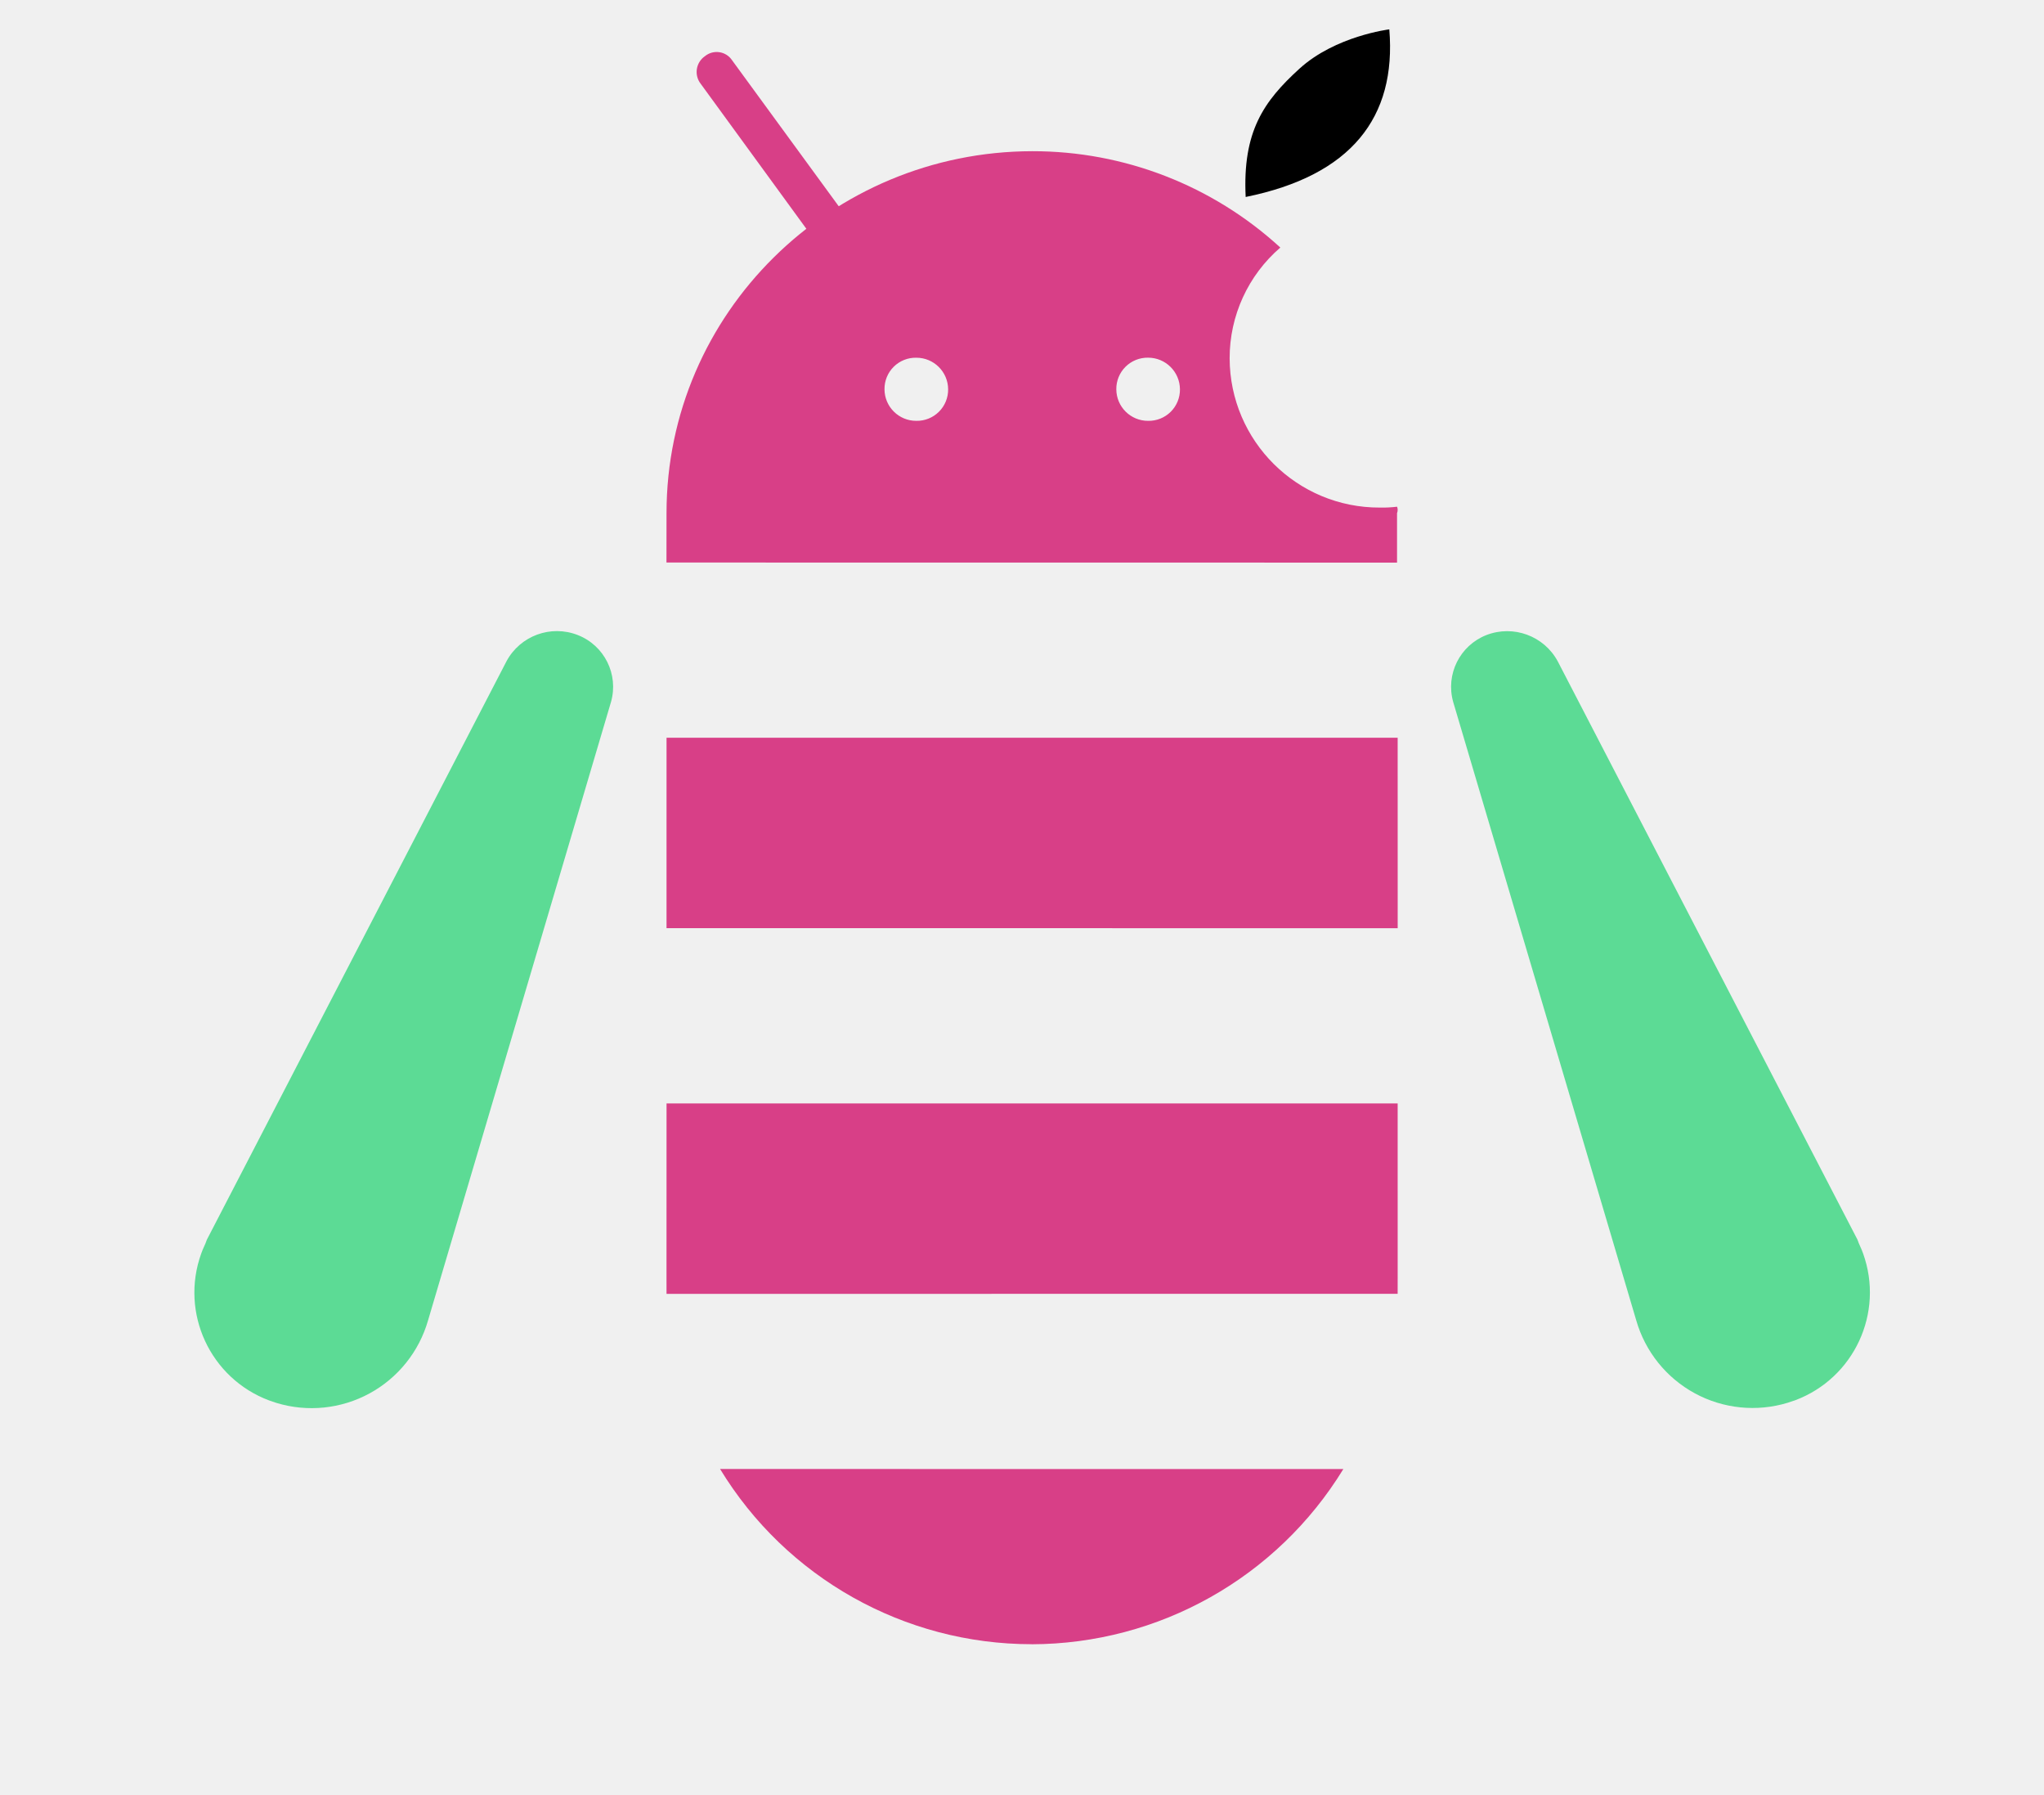
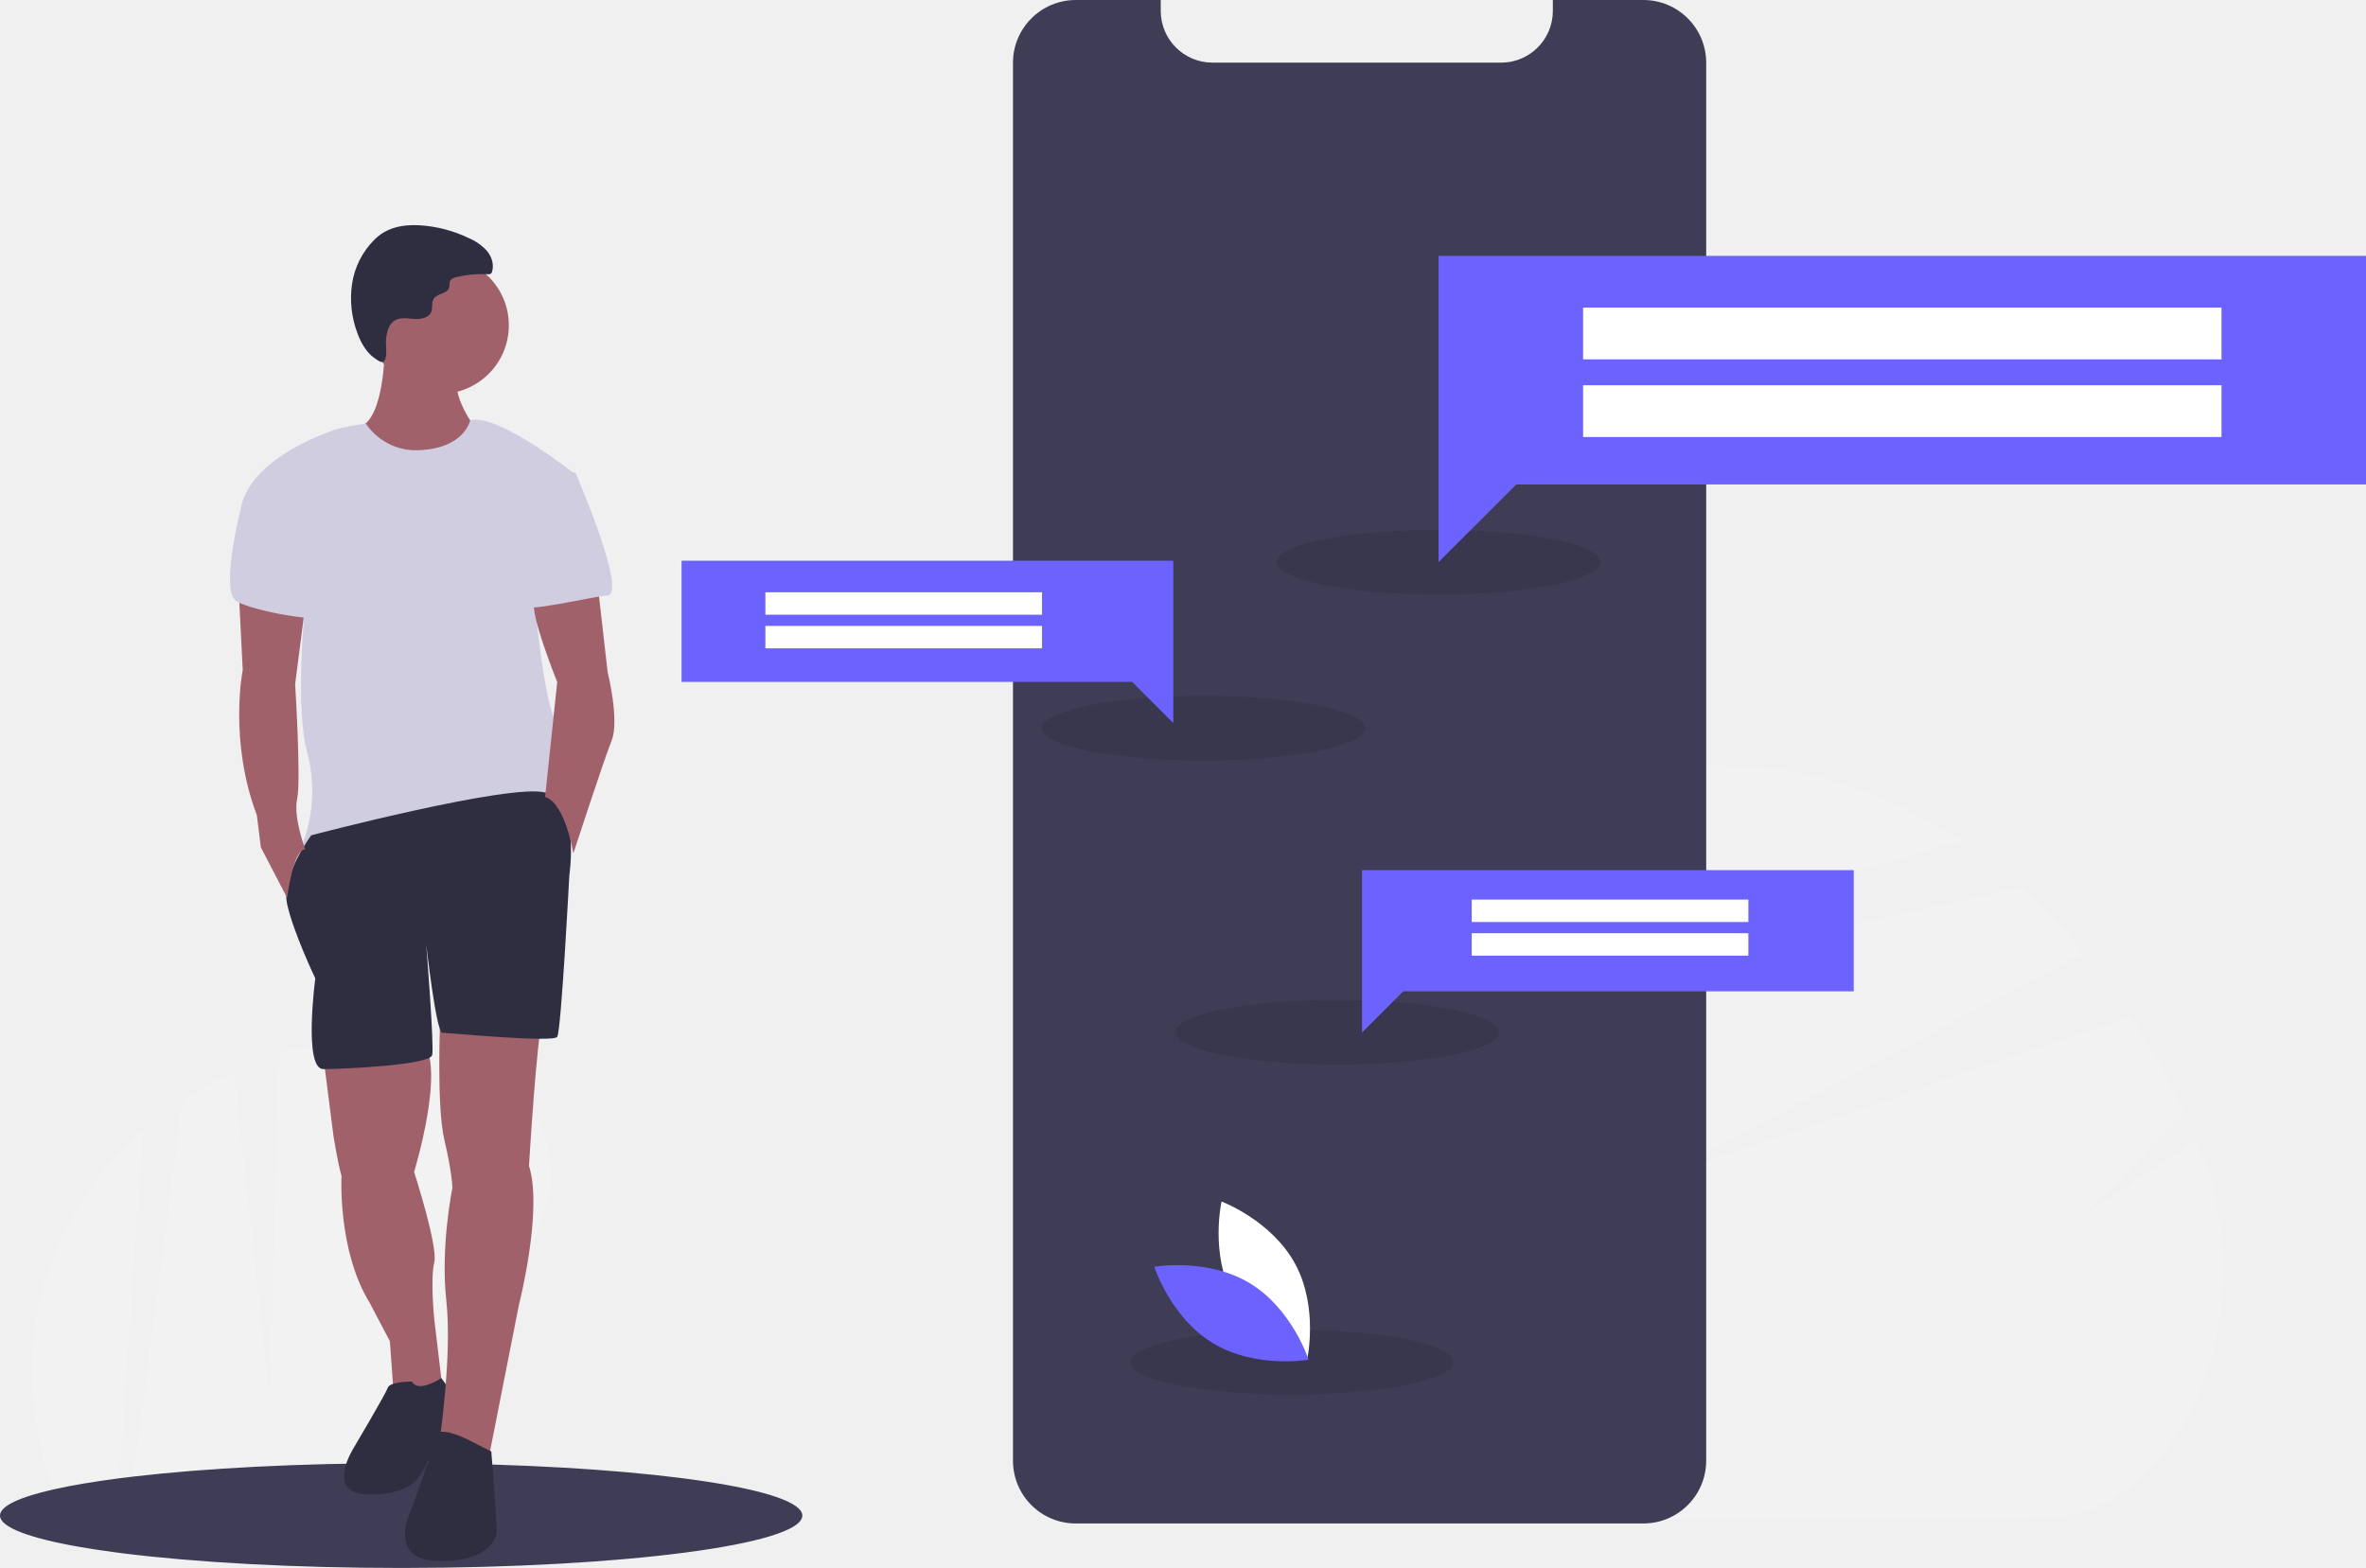
- <svg xmlns="http://www.w3.org/2000/svg" width="268.388" height="235.637" viewBox="0 0 268.388 235.637">
-   <defs>
-     <style>
-       .cls-1 {
-         fill: #d83f87;
-       }
- 
-       .cls-2 {
-         fill: #5cdb95;
-       }
-     </style>
-   </defs>
-   <g id="Asset_1" data-name="Asset 1" transform="translate(142.383 -39.083) rotate(47)">
-     <g id="Layer_1" data-name="Layer 1">
-       <g id="Group-14-Copy">
-         <path id="Fill-1" class="cls-1" d="M0,68.11H0a2.43,2.43,0,0,1,2.82-2.23L37.14,70l-.65,5.15L2.27,71A2.52,2.52,0,0,1,0,68.11" />
-         <g id="Group-5">
-           <g id="Fill-3-Clipped">
-             <g id="Group_4" data-name="Group 4">
-               <path id="Fill-3" class="cls-1" d="M181.74,178.92a48.11,48.11,0,0,0,11.08-45.61L137,193.16a47.89,47.89,0,0,0,44.73-14.24" />
-             </g>
-           </g>
-         </g>
-         <path id="Fill-6" class="cls-1" d="M113.83,181.17l1.56,1.45,65.47-70.21-1.55-1.45-16.73-15.6L97.11,165.57Z" />
-         <g id="Fill-8-Clipped">
-           <g id="Group_5" data-name="Group 5">
-             <path id="Fill-8" class="cls-1" d="M80.28,149.88l65.48-70.21L127.47,62.62,62,132.83Z" />
-           </g>
-         </g>
-         <g id="Fill-10-Clipped">
-           <g id="Group_6" data-name="Group 6">
-             <path id="Fill-10" class="cls-2" d="M44.19,132.16h0a7.29,7.29,0,0,1,9.4,2.8l43,72.95a15.9,15.9,0,0,1-5.65,21.93l-.89.48a15.12,15.12,0,0,1-20.19-6.61c-.33-.6-.5-1.2-.83-1.79L40.32,141.34a7.51,7.51,0,0,1,3.87-9.18" />
-           </g>
-         </g>
-         <g id="Fill-11-Clipped">
-           <g id="Group_7" data-name="Group 7">
-             <path id="Fill-11" class="cls-2" d="M125.56,44.9h0A7.3,7.3,0,0,0,129,54.08l75.77,37.79a15.89,15.89,0,0,0,21.48-7.17l.42-.92a15.12,15.12,0,0,0-8-19.68c-.61-.28-1.22-.41-1.84-.7l-82.38-23a7.55,7.55,0,0,0-8.89,4.5" />
-           </g>
-         </g>
-         <g id="Fill-12-Clipped">
-           <g id="Group_8" data-name="Group 8">
-             <path id="Fill-12" class="cls-1" d="M74.7,58.21a4.16,4.16,0,0,1-5.88.23,4.1,4.1,0,0,1-.19-5.88,4.18,4.18,0,0,1,5.89-.23,4.1,4.1,0,0,1,.18,5.88M53.94,80.47a4.16,4.16,0,0,1-5.88.23,4.09,4.09,0,0,1-.18-5.88,4.17,4.17,0,0,1,5.88-.23,4.1,4.1,0,0,1,.18,5.88M105.23,42a15.888,15.888,0,0,1-1.45,1.72A19.66,19.66,0,0,1,76,44.79,19.15,19.15,0,0,1,69.9,30,48.08,48.08,0,0,0,38.43,45.2c-18,19.36-17.19,49.62,2,67.52l4.74,4.43L110.6,47l-4.75-4.43a1.14,1.14,0,0,0-.62-.58" />
-           </g>
-         </g>
-         <g id="Fill-13-Clipped">
-           <g id="Group_9" data-name="Group 9">
-             <path id="Fill-13" d="M58.71,0c9.13,7.2,10.61,16.78,3.23,28.8-6.57-5.55-7.58-10.29-7.5-16.67S58.71,0,58.71,0" />
-           </g>
-         </g>
-       </g>
-     </g>
-   </g>
+ <svg xmlns="http://www.w3.org/2000/svg" id="eed9bbac-8433-4041-b27b-b9dabe773e72" data-name="Layer 1" width="1097" height="727.072" viewBox="0 0 1097 727.072">
+   <path d="M998.215,790.389l-229.215.759c-60.81-18.272-110.632-81.736-110.947-176.887a269.465,269.465,0,0,1,3.238-42.812L845.913,529.971l142.424-31.995a283.262,283.262,0,0,1,29.256,30.419L881.403,600.308,817.156,634.234l72.194-24.907,149.843-51.694a363.37,363.37,0,0,1,24.916,44.672l-45.211,46.725,51.144-33.482q.328.769.653,1.541C1103.11,694.039,1062.893,790.175,998.215,790.389Z" transform="translate(-51.5 -86.46397)" fill="#f2f2f2" />
+   <path d="M960.547,476.44c-34.663,9.955-77.279,22.533-121.095,35.607-63.351,18.908-129.209,38.861-177.155,53.447l.031-.171a65.899,65.899,0,0,1,12.16-28.225c35.517-46.179,80.743-78.439,131.077-90.419h.004a188.906,188.906,0,0,1,43.202-5.154C888.816,441.393,926.748,453.953,960.547,476.44Z" transform="translate(-51.5 -86.46397)" fill="#f2f2f2" />
+   <path d="M304.4,646.526l-39.63,118.69-9.73,29.16a98.102,98.102,0,0,1-16.61,19.16h-.93c-49.93,0-95.27-2.57-128.68-6.74l4.65-35.65,9.98-76.46,12.76-97.92a181.568,181.568,0,0,1,23.63-13.01l11.25,101.56,5.31,47.91,1.54-51.3,3.19-106.48a213.056,213.056,0,0,1,30.78-7.48l16.71,38.1-7.9-39.38c.34-.04.68-.09,1.02-.13C272.47,560.446,318.32,604.806,304.4,646.526Z" transform="translate(-51.5 -86.46397)" fill="#f2f2f2" />
+   <path d="M117.95,610.546c-1.88,24.25-3.99,54.12-6.09,84.87-1.76,25.85-3.5,52.31-5.07,76.55-.78,12.09-1.52,23.63-2.19,34.27-5.68-.75-10.99-1.56-15.88-2.4a182.336,182.336,0,0,1-12.33-26.74c-8.6-23.47-11.89-48.08-9-72.39v-.01a144.303,144.303,0,0,1,6.46-28.82A148.437,148.437,0,0,1,117.95,610.546Z" transform="translate(-51.5 -86.46397)" fill="#f2f2f2" />
+   <path d="M423.5,789.246c0,13.38-82.78,24.22-185.07,24.29h-.93c-49.93,0-95.27-2.57-128.68-6.74-1.43-.19-2.84-.37-4.22-.56-5.68-.75-10.99-1.56-15.88-2.4-23.37-4.07-37.22-9.12-37.22-14.59,0-4.43,9.06-8.57,24.89-12.15,8.36-1.89,18.6-3.61,30.4-5.13q3.255-.435,6.68-.82c32.91-3.85,76.38-6.19,124.03-6.19,9.26,0,18.37.09,27.27.26C354.56,766.936,423.5,777.036,423.5,789.246Z" transform="translate(-51.5 -86.46397)" fill="#3f3d56" />
+   <path d="M201.429,576.604l4.673,36.453s1.869,12.151,3.739,18.694c0,0-1.869,34.584,13.086,58.886l9.347,17.759,1.869,26.171L257.51,737.371l-4.673-39.257s-1.869-18.694,0-26.171-9.347-42.061-9.347-42.061,14.955-48.604,3.739-60.755S201.429,576.604,201.429,576.604Z" transform="translate(-51.5 -86.46397)" fill="#a0616a" />
+   <path d="M242.555,727.089s-10.282,0-11.216,2.804-15.89,28.041-15.89,28.041-13.086,20.563,5.608,21.498,24.302-7.478,24.302-7.478,16.824-27.106,17.759-31.78-7.023-14.689-7.023-14.689S245.359,732.698,242.555,727.089Z" transform="translate(-51.5 -86.46397)" fill="#2f2e41" />
+   <circle cx="204.141" cy="150.846" r="31.78" fill="#a0616a" />
+   <path d="M229.937,247.124s0,34.584-12.151,37.388S234.61,319.095,250.5,315.357s22.433-28.976,22.433-28.976-14.02-17.759-8.412-27.106S229.937,247.124,229.937,247.124Z" transform="translate(-51.5 -86.46397)" fill="#a0616a" />
+   <path d="M243.49,295.261a27.983,27.983,0,0,1-22.424-12.472s-13.095,2.191-14.964,3.125-34.584,11.216-42.061,32.714l29.91,38.322s-6.543,54.212,0,78.514a68.873,68.873,0,0,1-2.804,43.931s-2.804.935,1.869,2.804S305.18,462.571,307.049,456.963s-1.869-5.608.935-8.412,10.282-19.629,2.804-25.237-12.151-67.298-12.151-67.298l19.629-49.539s-35.874-28.67-48.782-25.084C269.483,281.393,266.857,295.261,243.49,295.261Z" transform="translate(-51.5 -86.46397)" fill="#d0cde1" />
+   <path d="M255.641,557.91s-1.869,41.127,1.869,57.016,3.739,22.433,3.739,22.433-5.608,27.106-2.804,52.343-3.271,65.915-3.271,65.915l22.9,6.991L292.094,691.571s11.216-43.931,4.673-64.494c0,0,3.739-62.624,6.543-69.167S255.641,557.91,255.641,557.91Z" transform="translate(-51.5 -86.46397)" fill="#a0616a" />
+   <path d="M230.56,242.97c.421-2.981,1.312-6.233,3.854-7.846,2.639-1.675,6.045-.988,9.162-.76s6.937-.552,7.961-3.504c.639-1.841-.051-4.041.945-5.716,1.586-2.665,6.428-2.361,7.264-5.347.265-.946.007-2.002.389-2.907.515-1.221,1.961-1.707,3.252-2.006a52.022,52.022,0,0,1,14.407-1.27,1.914,1.914,0,0,0,1.367-.271,1.672,1.672,0,0,0,.441-.768c1.095-3.273-.065-6.986-2.243-9.663a23.621,23.621,0,0,0-8.354-5.969,61.174,61.174,0,0,0-22.541-5.99c-5.962-.375-12.22.275-17.299,3.42a24.483,24.483,0,0,0-4.165,3.321,36.566,36.566,0,0,0-10.276,20.444A46.055,46.055,0,0,0,217.236,241.03c1.613,4.391,4.158,8.927,8.096,11.633,2.111,1.45,3.93,2.789,4.807.327C231.068,250.378,230.151,245.864,230.56,242.97Z" transform="translate(-51.5 -86.46397)" fill="#2f2e41" />
+   <path d="M195.82,473.787S181.8,492.481,184.604,505.567s13.086,34.584,13.086,34.584-5.608,42.061,3.739,42.061,49.539-1.869,50.473-6.543-2.804-51.408-2.804-51.408,4.673,41.127,7.478,41.127,51.408,4.673,53.278,1.869,5.608-74.776,5.608-74.776,5.098-33.943-11.004-38.47S195.82,473.787,195.82,473.787Z" transform="translate(-51.5 -86.46397)" fill="#2f2e41" />
+   <path d="M270.596,755.13s-16.824-9.347-17.759-1.869-11.216,34.584-11.216,34.584-10.282,21.498,12.151,22.433,28.041-9.347,28.041-14.02-2.514-36.736-2.514-36.736Z" transform="translate(-51.5 -86.46397)" fill="#2f2e41" />
+   <path d="M328.547,356.951l4.673,41.127s5.608,22.433,1.869,31.78-17.759,52.343-17.759,52.343-3.739-23.367-13.086-26.171l5.608-53.278s-13.382-33.246-10.43-37.654S328.547,356.951,328.547,356.951Z" transform="translate(-51.5 -86.46397)" fill="#a0616a" />
+   <path d="M162.171,359.755l1.869,37.388s-6.543,32.714,6.543,67.298l1.869,14.955,12.151,23.367s2.804-22.433,8.412-22.433c0,0-5.608-14.955-3.739-23.367s-.935-53.278-.935-53.278l4.673-36.295Z" transform="translate(-51.5 -86.46397)" fill="#a0616a" />
+   <path d="M307.984,305.542h10.282s24.302,56.082,14.955,57.016-39.257,8.412-40.192,4.673S307.984,305.542,307.984,305.542Z" transform="translate(-51.5 -86.46397)" fill="#d0cde1" />
+   <path d="M172.453,310.216l-8.412,8.412s-11.216,42.061-2.804,46.735,40.192,10.282,42.061,6.543S172.453,310.216,172.453,310.216Z" transform="translate(-51.5 -86.46397)" fill="#d0cde1" />
+   <path d="M842.581,115.594v648.2a29.139,29.139,0,0,1-29.13,29.11h-263.15a29.079,29.079,0,0,1-29.13-29.11v-648.2a29.127,29.127,0,0,1,29.13-29.13h39.38v5.05a23.987,23.987,0,0,0,23.98,23.99h133.84a23.789,23.789,0,0,0,14.22-4.68,22.285,22.285,0,0,0,2.36-1.98,23.917,23.917,0,0,0,7.4-17.33v-5.05h41.97A29.121,29.121,0,0,1,842.581,115.594Z" transform="translate(-51.5 -86.46397)" fill="#3f3d56" />
+   <ellipse cx="667" cy="260.642" rx="75" ry="15" opacity="0.1" />
+   <ellipse cx="558" cy="337.642" rx="75" ry="15" opacity="0.1" />
+   <ellipse cx="620" cy="478.642" rx="75" ry="15" opacity="0.1" />
+   <ellipse cx="599" cy="631.642" rx="75" ry="15" opacity="0.1" />
+   <polygon points="859.5 403.496 631.5 403.496 631.5 425.774 631.5 459.7 631.5 478.789 650.588 459.7 859.5 459.7 859.5 403.496" fill="#6c63ff" />
+   <polygon points="316 259.996 544 259.996 544 282.274 544 316.2 544 335.289 524.912 316.2 316 316.2 316 259.996" fill="#6c63ff" />
+   <rect x="682.367" y="417.142" width="128.267" height="10.4" fill="#fff" />
+   <rect x="682.367" y="432.742" width="128.267" height="10.4" fill="#fff" />
+   <rect x="354.867" y="274.642" width="128.267" height="10.4" fill="#fff" />
+   <rect x="354.867" y="290.242" width="128.267" height="10.4" fill="#fff" />
+   <polygon points="1097 118.642 667 118.642 667 160.658 667 224.642 667 260.642 703 224.642 1097 224.642 1097 118.642" fill="#6c63ff" />
+   <rect x="734" y="142.642" width="296" height="24" fill="#fff" />
+   <rect x="734" y="178.642" width="296" height="24" fill="#fff" />
+   <path d="M623.34,688.115c10.945,20.298,34.175,29.012,34.175,29.012s5.484-24.196-5.461-44.495-34.175-29.012-34.175-29.012S612.395,667.816,623.34,688.115Z" transform="translate(-51.5 -86.46397)" fill="#fff" />
+   <path d="M630.863,681.437c19.761,11.889,27.371,35.503,27.371,35.503s-24.428,4.339-44.188-7.55-27.371-35.503-27.371-35.503S611.103,669.548,630.863,681.437Z" transform="translate(-51.5 -86.46397)" fill="#6c63ff" />
</svg>
